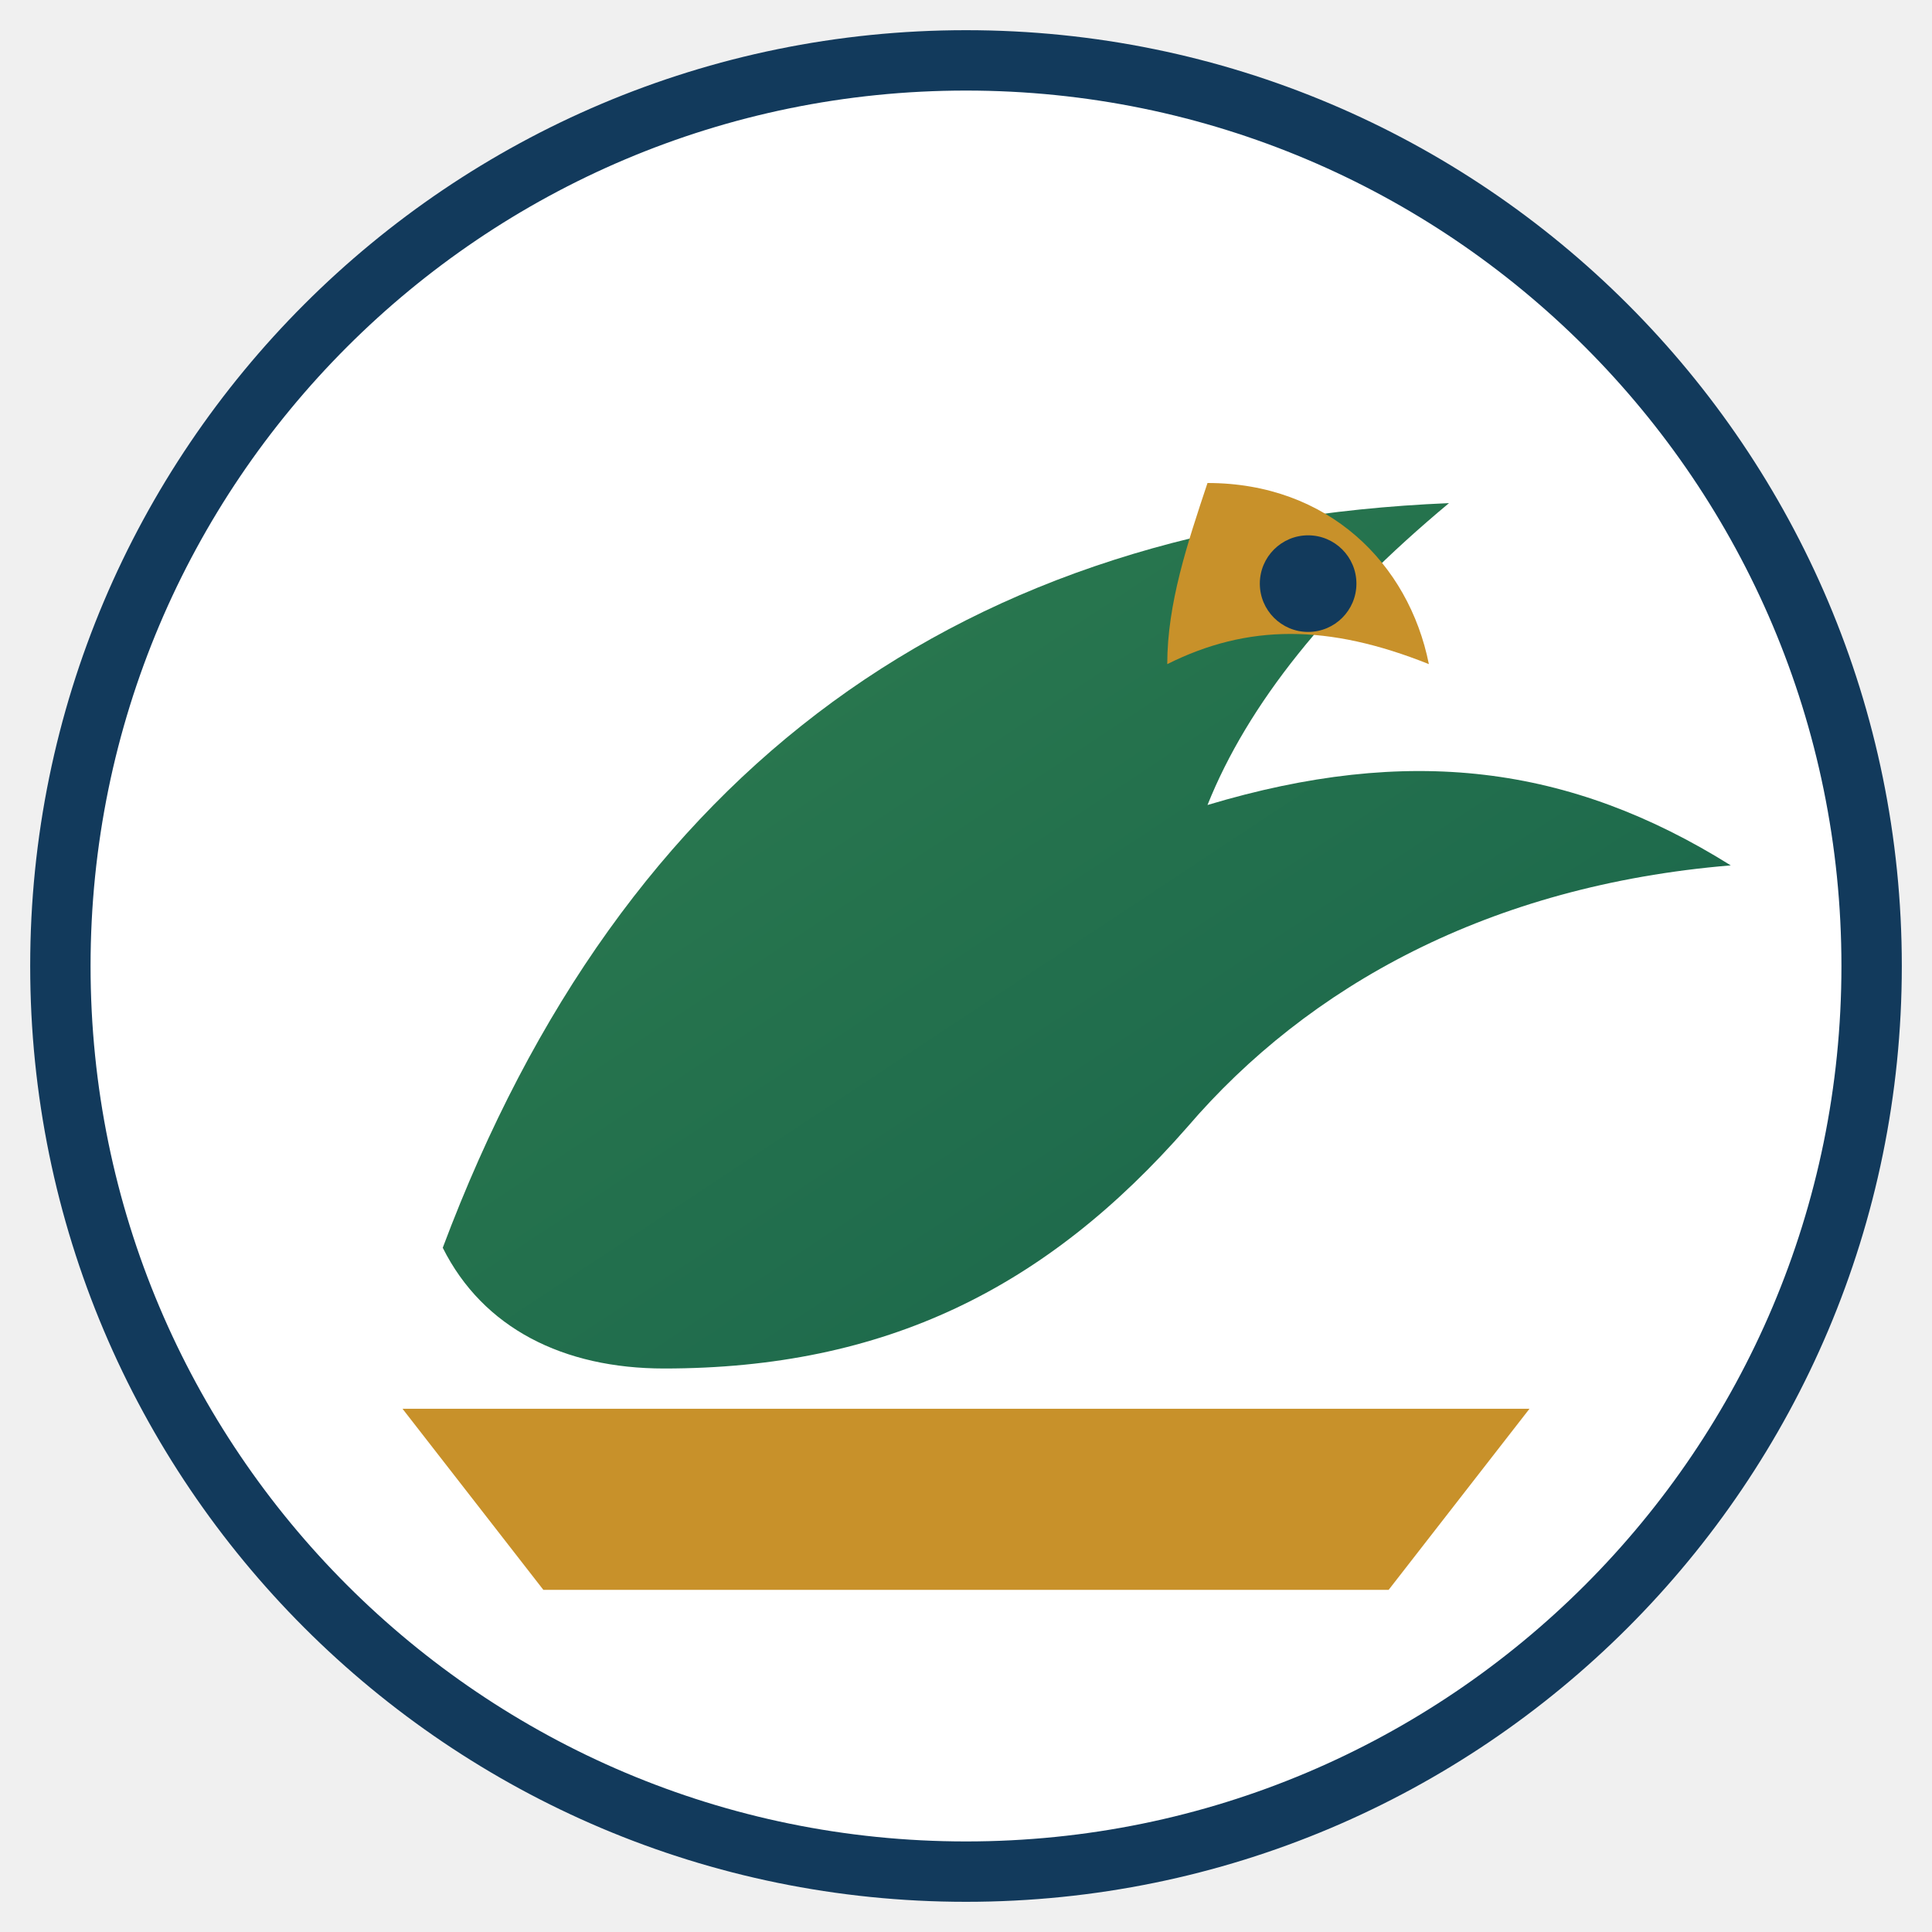
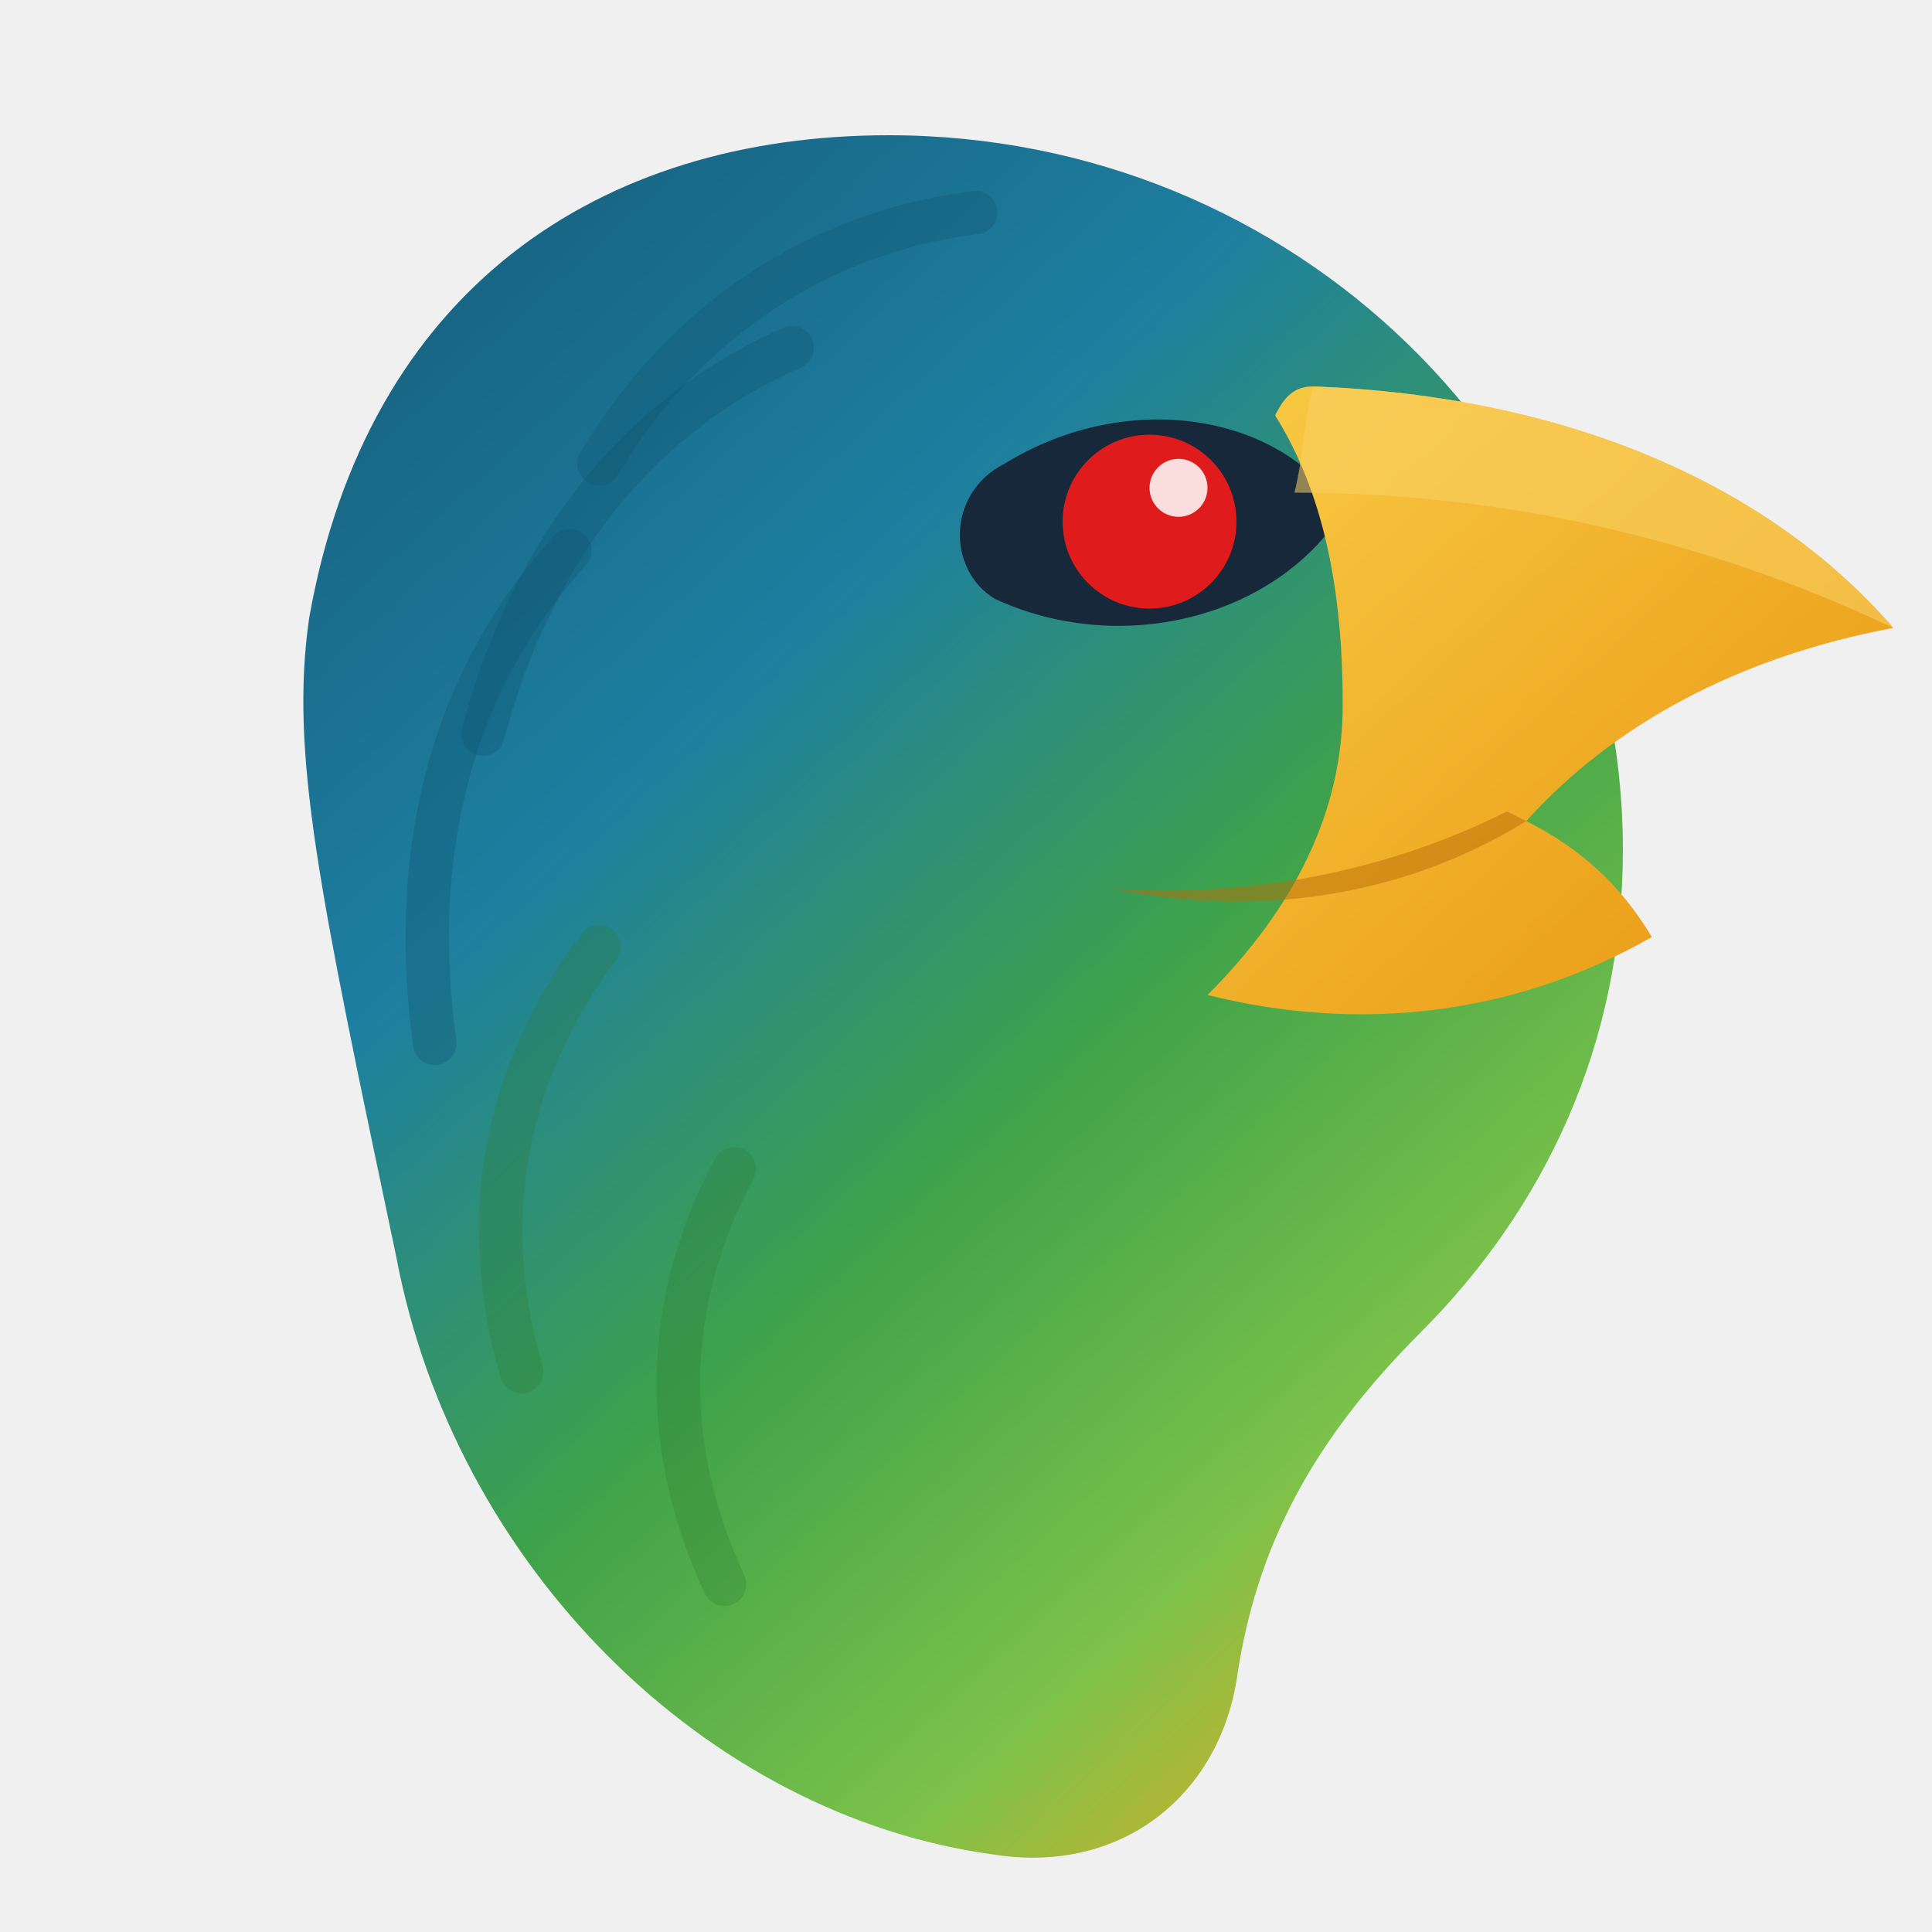
- <svg xmlns="http://www.w3.org/2000/svg" viewBox="0 0 96 96" role="img" aria-label="AKR">
+ <svg xmlns="http://www.w3.org/2000/svg" viewBox="0 0 200 200" role="img" aria-label="AKR">
  <defs>
-     <linearGradient id="w" x1="0" y1="0" x2="1" y2="1">
-       <stop offset="0" stop-color="#2E7D4F" />
-       <stop offset="1" stop-color="#17624B" />
+     <linearGradient id="akr-plume" x1="0.15" y1="0" x2="0.85" y2="1">
+       <stop offset="0" stop-color="#17607F" />
+       <stop offset="0.30" stop-color="#1E7FA0" />
+       <stop offset="0.56" stop-color="#3FA24A" />
+       <stop offset="0.80" stop-color="#7CC24A" />
+       <stop offset="1" stop-color="#F0A81E" />
+     </linearGradient>
+     <linearGradient id="akr-beak" x1="0" y1="0" x2="1" y2="1">
+       <stop offset="0" stop-color="#F9CB45" />
+       <stop offset="1" stop-color="#E8940F" />
    </linearGradient>
  </defs>
-   <circle cx="48" cy="48" r="45" fill="#fff" stroke="#123A5C" stroke-width="3" />
-   <path d="M22 62c9-24 26-36 50-37-6 5-10 10-12 15 10-3 18-2 26 3-12 1-21 6-27 13-7 8-15 12-26 12-5 0-9-2-11-6z" fill="url(#w)" />
-   <path d="M60 24c6 0 10 4 11 9-5-2-9-2-13 0 0-3 1-6 2-9z" fill="#C8912A" />
-   <circle cx="65" cy="29" r="2.4" fill="#123A5C" />
-   <path d="M20 70h56l-7 9H27z" fill="#C8912A" />
+   <path d="M92 14c42 0 76 33 76 74 0 20-8 37-21 50-11 11-17 22-19 36-2 12-12 20-25 18            -30-4-56-30-62-62C33 92 30 78 32 64 38 30 62 14 92 14Z" fill="url(#akr-plume)" />
+   <path d="M118 74c14 4 26 12 33 24-13 2-24 8-31 18-8 11-13 24-14 38-9-10-13-23-12-37            1-18 10-33 24-43Z" fill="#F3F7FA" fill-opacity="0" />
+   <g fill="none" stroke="#0F5570" stroke-opacity=".34" stroke-width="4.5" stroke-linecap="round">
+     <path d="M62 48c9-15 23-24 39-26" />
+     <path d="M50 76c5-19 16-33 32-40" />
+     <path d="M45 108c-3-22 3-39 14-51" />
+   </g>
+   <g fill="none" stroke="#2C7A2F" stroke-opacity=".28" stroke-width="4.5" stroke-linecap="round">
+     <path d="M54 142c-5-17-1-32 8-44" />
+     <path d="M75 164c-7-15-6-30 1-43" />
+   </g>
+   <path d="M104 48c13-8 29-5 35 5-7 11-23 15-36 9-5-3-5-11 1-14Z" fill="#16283A" />
+   <circle cx="119" cy="54" r="9" fill="#E01B1B" />
+   <circle cx="122" cy="50.5" r="3" fill="#fff" fill-opacity=".85" />
+   <path d="M136 40c26 1 47 10 60 25-16 3-29 10-38 20 6 3 10 7 13 12-14 8-30 10-46 6            9-9 14-19 14-30 0-12-2-22-7-30 1-2 2-3 4-3Z" fill="url(#akr-beak)" />
+   <path d="M158 85c-13 8-28 10-43 7 15 1 29-2 41-8Z" fill="#B86F08" fill-opacity=".5" />
+   <path d="M136 40c26 1 47 10 60 25-19-9-40-14-62-14 1-4 1-8 2-11Z" fill="#F9D264" fill-opacity=".55" />
</svg>
